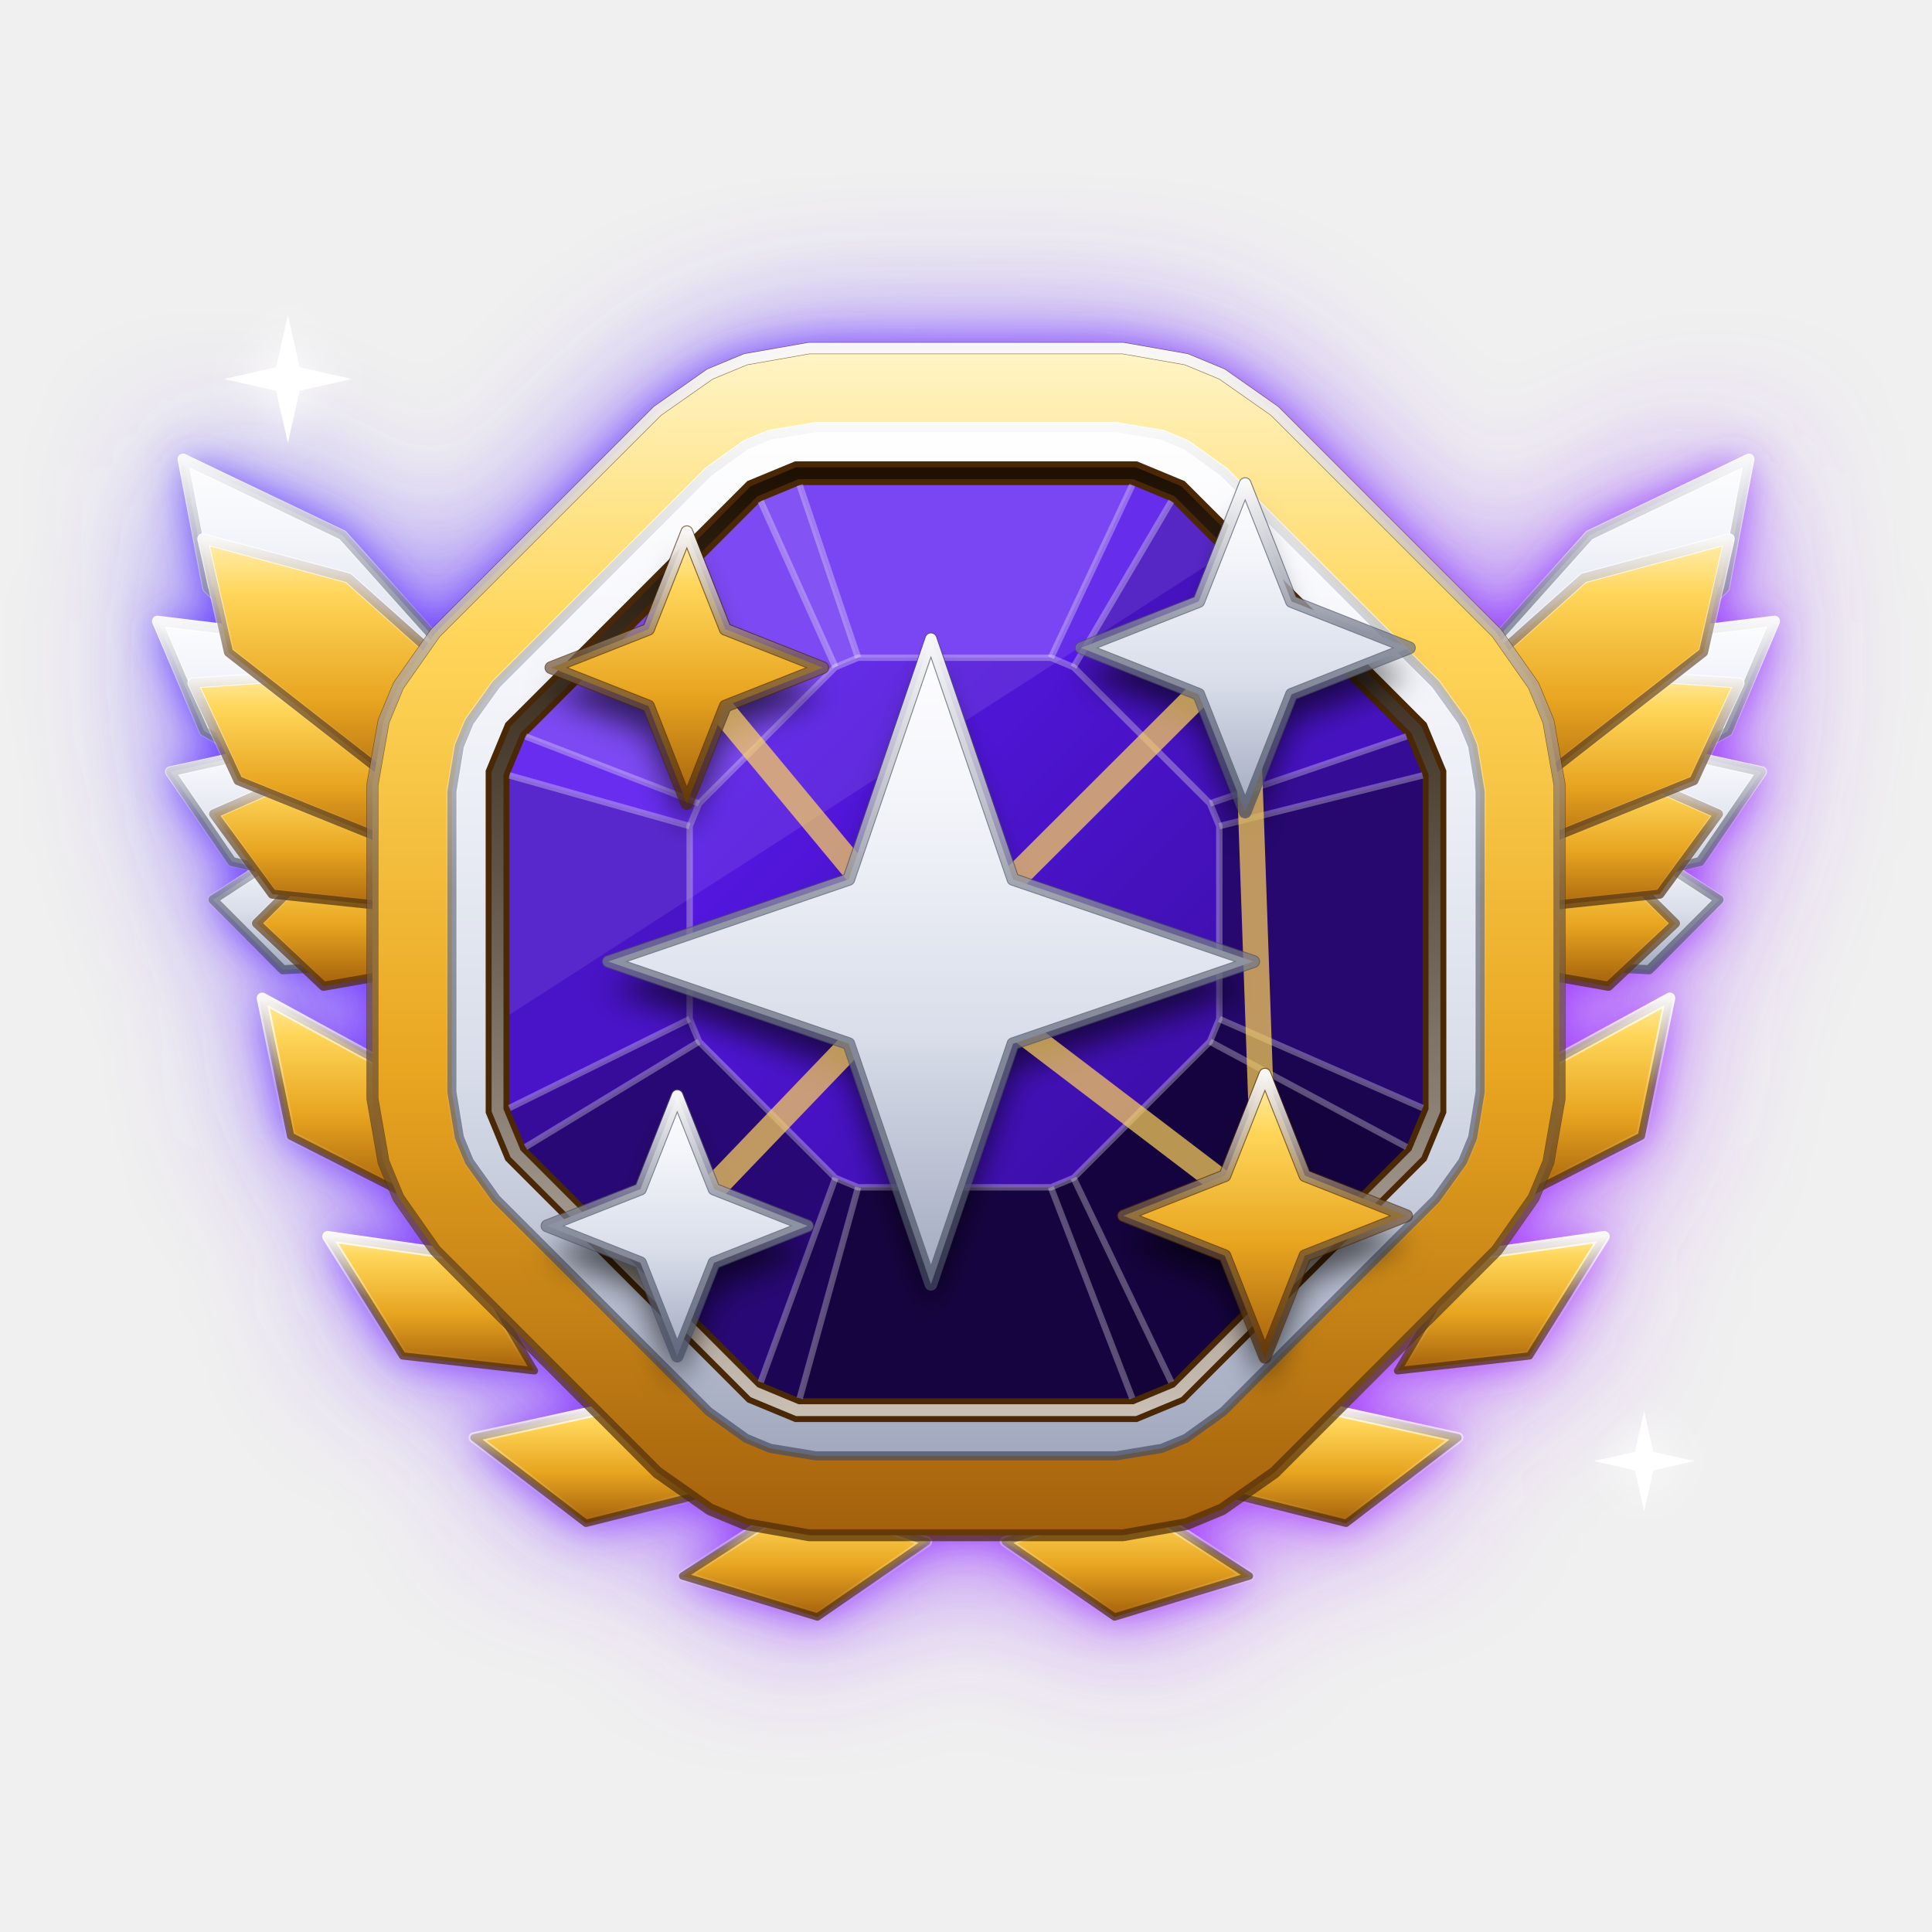
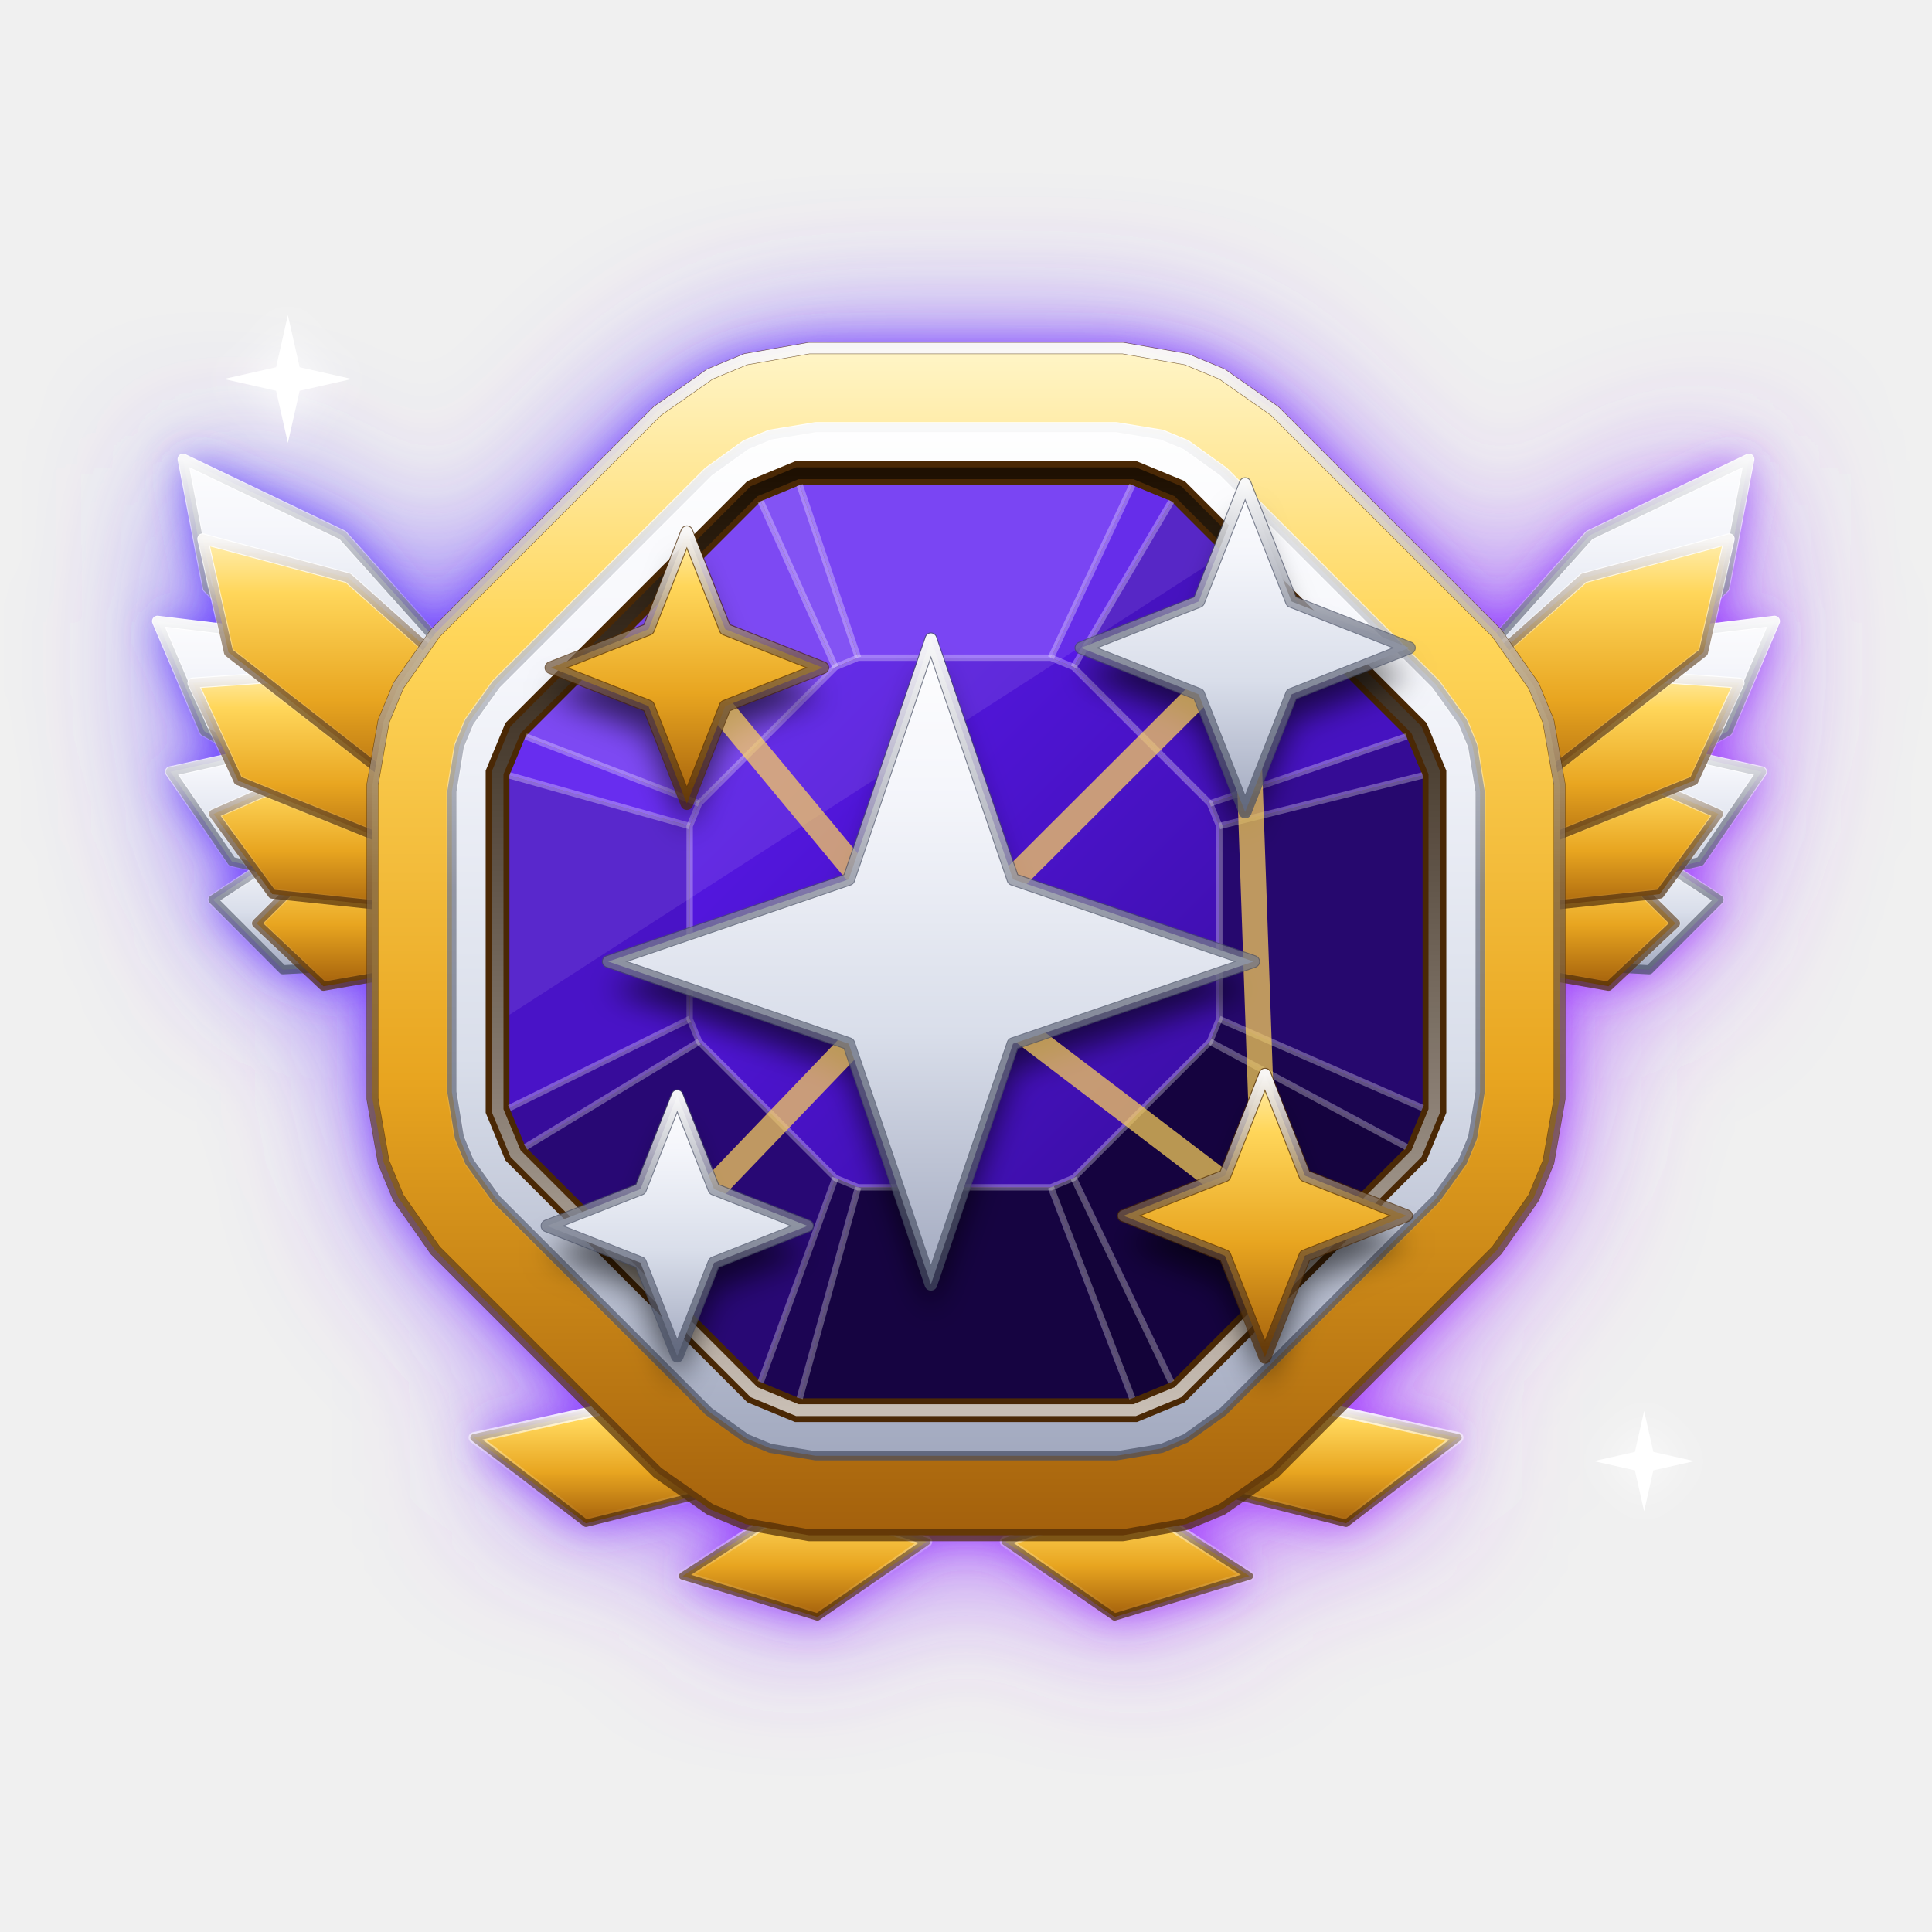
<svg xmlns="http://www.w3.org/2000/svg" viewBox="0 0 256 256" width="256" height="256">
  <defs>
    <linearGradient id="supernova-rim" x1="0" y1="0" x2="0" y2="1">
      <stop offset="0" stop-color="#fff" stop-opacity="0.95" />
      <stop offset="0.45" stop-color="#fff" stop-opacity="0.2" />
      <stop offset="1" stop-color="#fff" stop-opacity="0" />
    </linearGradient>
    <linearGradient id="supernova-lip" x1="0" y1="0" x2="0" y2="1">
      <stop offset="0" stop-color="#000" stop-opacity="0.6" />
      <stop offset="1" stop-color="#fff" stop-opacity="0.7" />
    </linearGradient>
    <filter id="supernova-sh" x="-30%" y="-30%" width="160%" height="160%">
      <feGaussianBlur stdDeviation="1.6" />
    </filter>
    <mask id="supernova-notch" maskUnits="userSpaceOnUse" x="-200" y="-200" width="656" height="656">
      <rect x="-200" y="-200" width="656" height="656" fill="#fff" />
    </mask>
    <linearGradient id="supernova-g0" gradientUnits="userSpaceOnUse" x1="0" y1="114.38" x2="0" y2="131.07">
      <stop offset="0" stop-color="#ffffff" />
      <stop offset="0.25" stop-color="#f5f6fb" />
      <stop offset="0.62" stop-color="#d9deea" />
      <stop offset="1" stop-color="#a2a9bf" />
    </linearGradient>
    <linearGradient id="supernova-g1" gradientUnits="userSpaceOnUse" x1="0" y1="104.15" x2="0" y2="124.83">
      <stop offset="0" stop-color="#ffffff" />
      <stop offset="0.25" stop-color="#f5f6fb" />
      <stop offset="0.62" stop-color="#d9deea" />
      <stop offset="1" stop-color="#a2a9bf" />
    </linearGradient>
    <linearGradient id="supernova-g2" gradientUnits="userSpaceOnUse" x1="0" y1="90.9" x2="0" y2="119.19">
      <stop offset="0" stop-color="#ffffff" />
      <stop offset="0.25" stop-color="#f5f6fb" />
      <stop offset="0.62" stop-color="#d9deea" />
      <stop offset="1" stop-color="#a2a9bf" />
    </linearGradient>
    <linearGradient id="supernova-g3" gradientUnits="userSpaceOnUse" x1="0" y1="73.15" x2="0" y2="113.1">
      <stop offset="0" stop-color="#ffffff" />
      <stop offset="0.25" stop-color="#f5f6fb" />
      <stop offset="0.62" stop-color="#d9deea" />
      <stop offset="1" stop-color="#a2a9bf" />
    </linearGradient>
    <linearGradient id="supernova-g4" gradientUnits="userSpaceOnUse" x1="0" y1="115.1" x2="0" y2="132.88">
      <stop offset="0" stop-color="#fff7cf" />
      <stop offset="0.25" stop-color="#ffd65a" />
      <stop offset="0.62" stop-color="#e8a520" />
      <stop offset="1" stop-color="#a3600c" />
    </linearGradient>
    <linearGradient id="supernova-g5" gradientUnits="userSpaceOnUse" x1="0" y1="106.78" x2="0" y2="124.96">
      <stop offset="0" stop-color="#fff7cf" />
      <stop offset="0.25" stop-color="#ffd65a" />
      <stop offset="0.62" stop-color="#e8a520" />
      <stop offset="1" stop-color="#a3600c" />
    </linearGradient>
    <linearGradient id="supernova-g6" gradientUnits="userSpaceOnUse" x1="0" y1="96.65" x2="0" y2="119.53">
      <stop offset="0" stop-color="#fff7cf" />
      <stop offset="0.25" stop-color="#ffd65a" />
      <stop offset="0.62" stop-color="#e8a520" />
      <stop offset="1" stop-color="#a3600c" />
    </linearGradient>
    <linearGradient id="supernova-g7" gradientUnits="userSpaceOnUse" x1="0" y1="81.88" x2="0" y2="113.62">
      <stop offset="0" stop-color="#fff7cf" />
      <stop offset="0.25" stop-color="#ffd65a" />
      <stop offset="0.62" stop-color="#e8a520" />
      <stop offset="1" stop-color="#a3600c" />
    </linearGradient>
    <linearGradient id="supernova-g8" gradientUnits="userSpaceOnUse" x1="0" y1="187.08" x2="0" y2="201.95">
      <stop offset="0" stop-color="#fff7cf" />
      <stop offset="0.25" stop-color="#ffd65a" />
      <stop offset="0.62" stop-color="#e8a520" />
      <stop offset="1" stop-color="#a3600c" />
    </linearGradient>
    <linearGradient id="supernova-g9" gradientUnits="userSpaceOnUse" x1="0" y1="177" x2="0" y2="191.69">
      <stop offset="0" stop-color="#fff7cf" />
      <stop offset="0.25" stop-color="#ffd65a" />
      <stop offset="0.62" stop-color="#e8a520" />
      <stop offset="1" stop-color="#a3600c" />
    </linearGradient>
-     <linearGradient id="supernova-g10" gradientUnits="userSpaceOnUse" x1="0" y1="158.28" x2="0" y2="174.99">
-       <stop offset="0" stop-color="#fff7cf" />
-       <stop offset="0.25" stop-color="#ffd65a" />
-       <stop offset="0.62" stop-color="#e8a520" />
-       <stop offset="1" stop-color="#a3600c" />
-     </linearGradient>
-     <linearGradient id="supernova-g11" gradientUnits="userSpaceOnUse" x1="0" y1="132.17" x2="0" y2="155.87">
-       <stop offset="0" stop-color="#fff7cf" />
-       <stop offset="0.25" stop-color="#ffd65a" />
-       <stop offset="0.62" stop-color="#e8a520" />
-       <stop offset="1" stop-color="#a3600c" />
-     </linearGradient>
    <linearGradient id="supernova-pl" gradientUnits="userSpaceOnUse" x1="97.74" y1="96.9" x2="155.74" y2="154.9">
      <stop offset="0" stop-color="#5a19f0" />
      <stop offset="1" stop-color="#390da0" />
    </linearGradient>
    <clipPath id="supernova-gl">
      <path d="M146.21 78L150.48 79.77L176.23 105.52L178 109.79L178 146.21L176.23 150.48L150.48 176.23L146.21 178L109.79 178L105.52 176.23L79.77 150.48L78 146.21L78 109.79L79.77 105.52L105.52 79.77L109.79 78Z" />
    </clipPath>
-     <linearGradient id="supernova-g12" gradientUnits="userSpaceOnUse" x1="0" y1="92.83" x2="0" y2="165.51">
-       <stop offset="0" stop-color="#ffffff" />
-       <stop offset="0.25" stop-color="#f5f6fb" />
-       <stop offset="0.62" stop-color="#d9deea" />
-       <stop offset="1" stop-color="#a2a9bf" />
-     </linearGradient>
-     <linearGradient id="supernova-g13" gradientUnits="userSpaceOnUse" x1="0" y1="81.11" x2="0" y2="112.87">
-       <stop offset="0" stop-color="#fff7cf" />
-       <stop offset="0.25" stop-color="#ffd65a" />
-       <stop offset="0.62" stop-color="#e8a520" />
-       <stop offset="1" stop-color="#a3600c" />
-     </linearGradient>
-     <linearGradient id="supernova-g14" gradientUnits="userSpaceOnUse" x1="0" y1="75.84" x2="0" y2="113.8">
-       <stop offset="0" stop-color="#ffffff" />
-       <stop offset="0.25" stop-color="#f5f6fb" />
-       <stop offset="0.62" stop-color="#d9deea" />
-       <stop offset="1" stop-color="#a2a9bf" />
-     </linearGradient>
-     <linearGradient id="supernova-g15" gradientUnits="userSpaceOnUse" x1="0" y1="140.51" x2="0" y2="173.51">
-       <stop offset="0" stop-color="#fff7cf" />
-       <stop offset="0.25" stop-color="#ffd65a" />
-       <stop offset="0.62" stop-color="#e8a520" />
-       <stop offset="1" stop-color="#a3600c" />
-     </linearGradient>
-     <linearGradient id="supernova-g16" gradientUnits="userSpaceOnUse" x1="0" y1="142.86" x2="0" y2="173.38">
+     <linearGradient id="supernova-g10" gradientUnits="userSpaceOnUse" x1="0" y1="92.83" x2="0" y2="165.51">
+       <stop offset="0" stop-color="#ffffff" />
+       <stop offset="0.25" stop-color="#f5f6fb" />
+       <stop offset="0.62" stop-color="#d9deea" />
+       <stop offset="1" stop-color="#a2a9bf" />
+     </linearGradient>
+     <linearGradient id="supernova-g11" gradientUnits="userSpaceOnUse" x1="0" y1="81.11" x2="0" y2="112.87">
+       <stop offset="0" stop-color="#fff7cf" />
+       <stop offset="0.25" stop-color="#ffd65a" />
+       <stop offset="0.62" stop-color="#e8a520" />
+       <stop offset="1" stop-color="#a3600c" />
+     </linearGradient>
+     <linearGradient id="supernova-g12" gradientUnits="userSpaceOnUse" x1="0" y1="75.84" x2="0" y2="113.8">
+       <stop offset="0" stop-color="#ffffff" />
+       <stop offset="0.25" stop-color="#f5f6fb" />
+       <stop offset="0.62" stop-color="#d9deea" />
+       <stop offset="1" stop-color="#a2a9bf" />
+     </linearGradient>
+     <linearGradient id="supernova-g13" gradientUnits="userSpaceOnUse" x1="0" y1="140.51" x2="0" y2="173.51">
+       <stop offset="0" stop-color="#fff7cf" />
+       <stop offset="0.25" stop-color="#ffd65a" />
+       <stop offset="0.62" stop-color="#e8a520" />
+       <stop offset="1" stop-color="#a3600c" />
+     </linearGradient>
+     <linearGradient id="supernova-g14" gradientUnits="userSpaceOnUse" x1="0" y1="142.86" x2="0" y2="173.38">
      <stop offset="0" stop-color="#ffffff" />
      <stop offset="0.25" stop-color="#f5f6fb" />
      <stop offset="0.62" stop-color="#d9deea" />
      <stop offset="1" stop-color="#a2a9bf" />
    </linearGradient>
    <filter id="supernova-spk" x="-100%" y="-100%" width="300%" height="300%">
      <feGaussianBlur stdDeviation="2.2" />
    </filter>
    <linearGradient id="supernova-aura" gradientUnits="userSpaceOnUse" x1="23" y1="33" x2="233" y2="223">
      <stop offset="0" stop-color="#4a3dff" />
      <stop offset="1" stop-color="#c53dff" />
    </linearGradient>
    <filter id="supernova-aw" x="-60%" y="-60%" width="220%" height="220%">
      <feGaussianBlur stdDeviation="8" />
    </filter>
    <filter id="supernova-at" x="-60%" y="-60%" width="220%" height="220%">
      <feGaussianBlur stdDeviation="2.4" />
    </filter>
-     <linearGradient id="supernova-g17" gradientUnits="userSpaceOnUse" x1="0" y1="69.7" x2="0" y2="184.3">
-       <stop offset="0" stop-color="#ffffff" />
-       <stop offset="0.25" stop-color="#f5f6fb" />
-       <stop offset="0.62" stop-color="#d9deea" />
-       <stop offset="1" stop-color="#a2a9bf" />
-     </linearGradient>
-     <linearGradient id="supernova-g18" gradientUnits="userSpaceOnUse" x1="0" y1="61" x2="0" y2="193">
+     <linearGradient id="supernova-g15" gradientUnits="userSpaceOnUse" x1="0" y1="69.7" x2="0" y2="184.3">
+       <stop offset="0" stop-color="#ffffff" />
+       <stop offset="0.25" stop-color="#f5f6fb" />
+       <stop offset="0.62" stop-color="#d9deea" />
+       <stop offset="1" stop-color="#a2a9bf" />
+     </linearGradient>
+     <linearGradient id="supernova-g16" gradientUnits="userSpaceOnUse" x1="0" y1="61" x2="0" y2="193">
      <stop offset="0" stop-color="#fff7cf" />
      <stop offset="0.25" stop-color="#ffd65a" />
      <stop offset="0.62" stop-color="#e8a520" />
      <stop offset="1" stop-color="#a3600c" />
    </linearGradient>
    <clipPath id="supernova-clip">
      <path d="M146.21 78L150.48 79.77L176.23 105.52L178 109.79L178 146.21L176.23 150.48L150.48 176.23L146.21 178L109.79 178L105.52 176.23L79.77 150.48L78 146.21L78 109.79L79.77 105.52L105.52 79.77L109.79 78Z" />
    </clipPath>
  </defs>
  <g transform="translate(128 128) scale(1.21) translate(-128 -130.66)">
    <g data-camada="aura" fill="url(#supernova-aura)">
-       <path d="M145.19 63L152.13 64.22L156.04 65.84L161.8 69.88L186.12 94.2L190.16 99.96L191.78 103.87L193 110.81L193 145.19L191.78 152.13L190.16 156.04L186.12 161.8L161.8 186.12L156.04 190.16L152.13 191.78L145.19 193L110.81 193L103.87 191.78L99.96 190.16L94.2 186.12L69.88 161.8L65.84 156.04L64.22 152.13L63 145.19L63 110.81L64.22 103.87L65.84 99.96L69.88 94.2L94.2 69.88L99.96 65.84L103.87 64.22L110.81 63ZM182.94 117.01L199.68 116.38L210.46 123.4L202.81 131.07L182.26 129.99ZM73.74 129.99L53.19 131.07L45.54 123.4L56.32 116.38L73.06 117.01ZM181.13 112.17L200.52 106.15L215.12 109.39L208.39 119.22L184.06 124.83ZM71.94 124.83L47.61 119.22L40.88 109.39L55.48 106.15L74.87 112.17ZM179.44 107.81L199.54 94.96L216.54 92.9L211.42 104.95L185.75 119.19ZM70.25 119.19L44.58 104.95L39.46 92.9L56.46 94.96L76.56 107.81ZM178 103.9L196.29 83.5L213.74 75.15L211.05 89.24L187.19 113.1ZM68.81 113.1L44.95 89.24L42.26 75.15L59.71 83.5L78 103.9ZM183.72 117.1L197.68 118.04L205.69 125.99L198.36 132.88L181.47 129.9ZM74.53 129.9L57.64 132.88L50.31 125.99L58.32 118.04L72.28 117.1ZM181.92 112.04L198.54 108.78L210.4 114.01L203.97 122.79L183.28 124.96ZM72.72 124.96L52.03 122.79L45.6 114.01L57.46 108.78L74.08 112.04ZM180.16 107.47L197.99 98.65L212.66 99.67L207.71 110.36L185.03 119.53ZM70.97 119.53L48.29 110.36L43.34 99.67L58.01 98.65L75.84 107.47ZM178.59 103.38L195.64 88.16L211.58 83.88L208.76 96.31L186.6 113.62ZM69.4 113.62L47.24 96.31L44.42 83.88L60.36 88.16L77.41 103.38ZM132.3 193.7L146.08 189.08L159.04 197.46L144.27 201.95ZM111.73 201.95L96.96 197.46L109.92 189.08L123.7 193.7ZM155.52 188.16L166.81 179L181.88 182.31L169.62 191.69ZM86.38 191.69L74.12 182.31L89.19 179L100.48 188.16ZM175.26 174.99L182.62 162.46L197.9 160.28L189.7 173.36ZM66.3 173.36L58.1 160.28L73.38 162.46L80.74 174.99ZM189.01 155.87L191.51 141.56L205.07 134.17L201.96 149.29ZM54.04 149.29L50.93 134.17L64.49 141.56L66.99 155.87Z" filter="url(#supernova-aw)" opacity="0.85" />
-       <path d="M145.19 63L152.13 64.22L156.04 65.84L161.8 69.88L186.12 94.2L190.16 99.96L191.78 103.87L193 110.81L193 145.19L191.78 152.13L190.16 156.04L186.12 161.8L161.8 186.12L156.04 190.16L152.13 191.78L145.19 193L110.81 193L103.87 191.78L99.96 190.16L94.2 186.12L69.88 161.8L65.84 156.04L64.22 152.13L63 145.19L63 110.81L64.22 103.87L65.84 99.96L69.88 94.2L94.2 69.88L99.96 65.84L103.87 64.22L110.81 63ZM182.94 117.01L199.68 116.38L210.46 123.4L202.81 131.07L182.26 129.99ZM73.74 129.99L53.19 131.07L45.54 123.4L56.32 116.38L73.06 117.01ZM181.13 112.17L200.52 106.15L215.12 109.39L208.39 119.22L184.06 124.83ZM71.94 124.83L47.61 119.22L40.88 109.39L55.48 106.15L74.87 112.17ZM179.44 107.81L199.54 94.96L216.54 92.9L211.42 104.95L185.75 119.19ZM70.25 119.19L44.58 104.95L39.46 92.9L56.46 94.96L76.56 107.81ZM178 103.9L196.29 83.5L213.74 75.15L211.05 89.24L187.19 113.1ZM68.81 113.1L44.95 89.24L42.26 75.15L59.71 83.5L78 103.9ZM183.72 117.1L197.68 118.04L205.69 125.99L198.36 132.88L181.47 129.9ZM74.53 129.9L57.64 132.88L50.31 125.99L58.32 118.04L72.28 117.1ZM181.92 112.04L198.54 108.78L210.4 114.01L203.97 122.79L183.28 124.96ZM72.72 124.96L52.03 122.79L45.6 114.01L57.46 108.78L74.08 112.04ZM180.16 107.47L197.99 98.65L212.66 99.67L207.71 110.36L185.03 119.53ZM70.97 119.53L48.29 110.36L43.34 99.67L58.01 98.65L75.84 107.47ZM178.59 103.38L195.64 88.16L211.58 83.88L208.76 96.31L186.6 113.62ZM69.4 113.62L47.24 96.31L44.42 83.88L60.36 88.16L77.41 103.38ZM132.3 193.7L146.08 189.08L159.04 197.46L144.27 201.95ZM111.73 201.95L96.96 197.46L109.92 189.08L123.7 193.7ZM155.52 188.16L166.81 179L181.88 182.31L169.62 191.69ZM86.38 191.69L74.12 182.31L89.19 179L100.48 188.16ZM175.26 174.99L182.62 162.46L197.9 160.28L189.7 173.36ZM66.3 173.36L58.1 160.28L73.38 162.46L80.74 174.99ZM189.01 155.87L191.51 141.56L205.07 134.17L201.96 149.29ZM54.04 149.29L50.93 134.17L64.49 141.56L66.99 155.87Z" filter="url(#supernova-at)" opacity="1" />
+       <path d="M145.19 63L152.13 64.22L156.04 65.84L161.8 69.88L186.12 94.2L190.16 99.96L191.78 103.87L193 110.81L193 145.19L191.78 152.13L190.16 156.04L186.12 161.8L161.8 186.12L156.04 190.16L152.13 191.78L145.19 193L110.81 193L103.87 191.78L99.96 190.16L94.2 186.12L69.88 161.8L65.84 156.04L64.22 152.13L63 145.19L63 110.81L64.22 103.87L65.84 99.96L69.88 94.2L94.2 69.88L99.96 65.84L103.87 64.22L110.81 63ZM182.94 117.01L199.68 116.38L210.46 123.4L202.81 131.07L182.26 129.99ZM73.74 129.99L53.19 131.07L45.54 123.4L56.32 116.38L73.06 117.01ZM181.13 112.17L200.52 106.15L215.12 109.39L208.39 119.22L184.06 124.83ZM71.94 124.83L47.61 119.22L40.88 109.39L55.48 106.15L74.87 112.17ZM179.44 107.81L199.54 94.96L216.54 92.9L211.42 104.95L185.75 119.19ZM70.25 119.19L44.58 104.95L39.46 92.9L56.46 94.96L76.56 107.81ZM178 103.9L196.29 83.5L213.74 75.15L211.05 89.24L187.19 113.1ZM68.81 113.1L44.95 89.24L42.26 75.15L59.71 83.5L78 103.9ZM183.72 117.1L197.68 118.04L205.69 125.99L198.36 132.88L181.47 129.9ZM74.53 129.9L57.64 132.88L50.31 125.99L58.32 118.04L72.28 117.1ZM181.92 112.04L198.54 108.78L210.4 114.01L203.97 122.79L183.28 124.96ZM72.72 124.96L52.03 122.79L45.6 114.01L57.46 108.78L74.08 112.04ZM180.16 107.47L197.99 98.65L212.66 99.67L207.71 110.36L185.03 119.53ZM70.97 119.53L48.29 110.36L43.34 99.67L58.01 98.65L75.84 107.47ZM178.59 103.38L195.64 88.16L211.58 83.88L208.76 96.31L186.6 113.62ZM69.4 113.62L47.24 96.31L44.42 83.88L60.36 88.16L77.41 103.38ZM132.3 193.7L146.08 189.08L159.04 197.46L144.27 201.95ZM111.73 201.95L96.96 197.46L109.92 189.08L123.7 193.7ZM155.52 188.16L166.81 179L181.88 182.31L169.62 191.69ZM86.38 191.69L74.12 182.31L89.19 179L100.48 188.16Z" filter="url(#supernova-aw)" opacity="0.85" />
+       <path d="M145.19 63L152.13 64.22L156.04 65.84L161.8 69.88L186.12 94.2L190.16 99.96L191.78 103.87L193 110.81L193 145.19L191.78 152.13L190.16 156.04L186.12 161.8L161.8 186.12L156.04 190.16L152.13 191.78L145.19 193L110.81 193L103.87 191.78L99.96 190.16L94.2 186.12L69.88 161.8L65.84 156.04L64.22 152.13L63 145.19L63 110.81L64.22 103.87L65.84 99.96L69.88 94.2L94.2 69.88L99.96 65.84L103.87 64.22L110.81 63ZM182.94 117.01L199.68 116.38L210.46 123.4L202.81 131.07L182.26 129.99ZM73.74 129.99L53.19 131.07L45.54 123.4L56.32 116.38L73.06 117.01ZM181.13 112.17L200.52 106.15L215.12 109.39L208.39 119.22L184.06 124.83ZM71.94 124.83L47.61 119.22L40.88 109.39L55.48 106.15L74.87 112.17ZM179.44 107.81L199.54 94.96L216.54 92.9L211.42 104.95L185.75 119.19ZM70.25 119.19L44.58 104.95L39.46 92.9L56.46 94.96L76.56 107.81ZM178 103.9L196.29 83.5L213.74 75.15L211.05 89.24L187.19 113.1ZM68.81 113.1L44.95 89.24L42.26 75.15L59.71 83.5L78 103.9ZM183.72 117.1L197.68 118.04L205.69 125.99L198.36 132.88L181.47 129.9ZM74.53 129.9L57.64 132.88L50.31 125.99L58.32 118.04L72.28 117.1ZM181.92 112.04L198.54 108.78L210.4 114.01L203.97 122.79L183.28 124.96ZM72.72 124.96L52.03 122.79L45.6 114.01L57.46 108.78L74.08 112.04ZM180.16 107.47L197.99 98.65L212.66 99.67L207.71 110.36L185.03 119.53ZM70.97 119.53L48.29 110.36L43.34 99.67L58.01 98.65L75.84 107.47ZM178.59 103.38L195.64 88.16L211.58 83.88L208.76 96.31L186.6 113.62ZM69.4 113.62L47.24 96.31L44.42 83.88L60.36 88.16L77.41 103.38ZM132.3 193.7L146.08 189.08L159.04 197.46L144.27 201.95ZM111.73 201.95L96.96 197.46L109.92 189.08L123.7 193.7ZM155.52 188.16L166.81 179L181.88 182.31L169.62 191.69ZM86.38 191.69L74.12 182.31L89.19 179L100.48 188.16Z" filter="url(#supernova-at)" opacity="1" />
    </g>
    <g data-camada="raios" />
    <g data-camada="ornamentos">
      <path d="M182.94 117.01L199.68 116.38L210.46 123.4L202.81 131.07L182.26 129.99Z" fill="url(#supernova-g0)" stroke="#474d63" stroke-opacity="0.7" stroke-width="1" stroke-linejoin="round" />
      <path d="M182.94 117.01L199.68 116.38L210.46 123.4L202.81 131.07L182.26 129.99Z" fill="none" stroke="url(#supernova-rim)" stroke-width="1.2" stroke-linejoin="round" />
      <path d="M73.74 129.99L53.19 131.07L45.54 123.4L56.32 116.38L73.06 117.01Z" fill="url(#supernova-g0)" stroke="#474d63" stroke-opacity="0.7" stroke-width="1" stroke-linejoin="round" />
      <path d="M73.74 129.99L53.19 131.07L45.54 123.4L56.32 116.38L73.06 117.01Z" fill="none" stroke="url(#supernova-rim)" stroke-width="1.2" stroke-linejoin="round" />
      <path d="M181.13 112.17L200.52 106.15L215.12 109.39L208.39 119.22L184.06 124.83Z" fill="url(#supernova-g1)" stroke="#474d63" stroke-opacity="0.7" stroke-width="1" stroke-linejoin="round" />
      <path d="M181.13 112.17L200.52 106.15L215.12 109.39L208.39 119.22L184.06 124.83Z" fill="none" stroke="url(#supernova-rim)" stroke-width="1.2" stroke-linejoin="round" />
      <path d="M71.94 124.83L47.61 119.22L40.88 109.39L55.48 106.15L74.87 112.17Z" fill="url(#supernova-g1)" stroke="#474d63" stroke-opacity="0.7" stroke-width="1" stroke-linejoin="round" />
      <path d="M71.94 124.83L47.61 119.22L40.88 109.39L55.48 106.15L74.87 112.17Z" fill="none" stroke="url(#supernova-rim)" stroke-width="1.2" stroke-linejoin="round" />
      <path d="M179.44 107.81L199.54 94.96L216.54 92.9L211.42 104.95L185.75 119.19Z" fill="url(#supernova-g2)" stroke="#474d63" stroke-opacity="0.7" stroke-width="1" stroke-linejoin="round" />
      <path d="M179.44 107.81L199.54 94.96L216.54 92.9L211.42 104.95L185.75 119.19Z" fill="none" stroke="url(#supernova-rim)" stroke-width="1.2" stroke-linejoin="round" />
      <path d="M70.25 119.19L44.58 104.95L39.46 92.9L56.46 94.96L76.56 107.81Z" fill="url(#supernova-g2)" stroke="#474d63" stroke-opacity="0.7" stroke-width="1" stroke-linejoin="round" />
      <path d="M70.25 119.19L44.58 104.95L39.46 92.9L56.46 94.96L76.56 107.81Z" fill="none" stroke="url(#supernova-rim)" stroke-width="1.2" stroke-linejoin="round" />
      <path d="M178 103.9L196.29 83.5L213.74 75.15L211.05 89.24L187.19 113.1Z" fill="url(#supernova-g3)" stroke="#474d63" stroke-opacity="0.7" stroke-width="1" stroke-linejoin="round" />
      <path d="M178 103.9L196.29 83.5L213.74 75.15L211.05 89.24L187.19 113.1Z" fill="none" stroke="url(#supernova-rim)" stroke-width="1.2" stroke-linejoin="round" />
      <path d="M68.81 113.1L44.95 89.24L42.26 75.15L59.71 83.5L78 103.9Z" fill="url(#supernova-g3)" stroke="#474d63" stroke-opacity="0.7" stroke-width="1" stroke-linejoin="round" />
      <path d="M68.81 113.1L44.95 89.24L42.26 75.15L59.71 83.5L78 103.9Z" fill="none" stroke="url(#supernova-rim)" stroke-width="1.2" stroke-linejoin="round" />
      <path d="M183.72 117.1L197.68 118.04L205.69 125.99L198.36 132.88L181.47 129.9Z" fill="url(#supernova-g4)" stroke="#4a2805" stroke-opacity="0.7" stroke-width="1" stroke-linejoin="round" />
      <path d="M183.72 117.1L197.68 118.04L205.69 125.99L198.36 132.88L181.47 129.9Z" fill="none" stroke="url(#supernova-rim)" stroke-width="1.2" stroke-linejoin="round" />
      <path d="M74.53 129.9L57.64 132.88L50.31 125.99L58.32 118.04L72.28 117.1Z" fill="url(#supernova-g4)" stroke="#4a2805" stroke-opacity="0.7" stroke-width="1" stroke-linejoin="round" />
      <path d="M74.53 129.9L57.64 132.88L50.31 125.99L58.32 118.04L72.28 117.1Z" fill="none" stroke="url(#supernova-rim)" stroke-width="1.2" stroke-linejoin="round" />
      <path d="M181.92 112.04L198.54 108.78L210.4 114.01L203.97 122.79L183.28 124.96Z" fill="url(#supernova-g5)" stroke="#4a2805" stroke-opacity="0.7" stroke-width="1" stroke-linejoin="round" />
      <path d="M181.92 112.04L198.54 108.78L210.4 114.01L203.97 122.79L183.28 124.96Z" fill="none" stroke="url(#supernova-rim)" stroke-width="1.2" stroke-linejoin="round" />
      <path d="M72.72 124.96L52.03 122.79L45.6 114.01L57.46 108.78L74.08 112.04Z" fill="url(#supernova-g5)" stroke="#4a2805" stroke-opacity="0.7" stroke-width="1" stroke-linejoin="round" />
      <path d="M72.72 124.96L52.03 122.79L45.6 114.01L57.46 108.78L74.08 112.04Z" fill="none" stroke="url(#supernova-rim)" stroke-width="1.2" stroke-linejoin="round" />
      <path d="M180.16 107.47L197.99 98.65L212.66 99.67L207.71 110.36L185.03 119.53Z" fill="url(#supernova-g6)" stroke="#4a2805" stroke-opacity="0.7" stroke-width="1" stroke-linejoin="round" />
      <path d="M180.16 107.47L197.99 98.65L212.66 99.67L207.71 110.36L185.03 119.53Z" fill="none" stroke="url(#supernova-rim)" stroke-width="1.2" stroke-linejoin="round" />
      <path d="M70.97 119.53L48.29 110.36L43.34 99.67L58.01 98.65L75.84 107.47Z" fill="url(#supernova-g6)" stroke="#4a2805" stroke-opacity="0.7" stroke-width="1" stroke-linejoin="round" />
      <path d="M70.97 119.53L48.29 110.36L43.34 99.67L58.01 98.65L75.84 107.47Z" fill="none" stroke="url(#supernova-rim)" stroke-width="1.2" stroke-linejoin="round" />
      <path d="M178.59 103.38L195.64 88.16L211.58 83.88L208.76 96.31L186.6 113.62Z" fill="url(#supernova-g7)" stroke="#4a2805" stroke-opacity="0.7" stroke-width="1" stroke-linejoin="round" />
      <path d="M178.59 103.38L195.64 88.16L211.58 83.88L208.76 96.31L186.6 113.62Z" fill="none" stroke="url(#supernova-rim)" stroke-width="1.2" stroke-linejoin="round" />
      <path d="M69.4 113.62L47.24 96.31L44.42 83.88L60.36 88.16L77.41 103.38Z" fill="url(#supernova-g7)" stroke="#4a2805" stroke-opacity="0.7" stroke-width="1" stroke-linejoin="round" />
      <path d="M69.4 113.62L47.24 96.31L44.42 83.88L60.36 88.16L77.41 103.38Z" fill="none" stroke="url(#supernova-rim)" stroke-width="1.2" stroke-linejoin="round" />
      <path d="M132.3 193.7L146.08 189.08L159.04 197.46L144.27 201.95Z" fill="url(#supernova-g8)" stroke="#4a2805" stroke-opacity="0.7" stroke-width="0.8" stroke-linejoin="round" />
      <path d="M132.3 193.7L146.08 189.08L159.04 197.46L144.27 201.95Z" fill="none" stroke="url(#supernova-rim)" stroke-width="1.2" stroke-linejoin="round" />
      <path d="M111.73 201.95L96.96 197.46L109.92 189.08L123.7 193.7Z" fill="url(#supernova-g8)" stroke="#4a2805" stroke-opacity="0.7" stroke-width="0.8" stroke-linejoin="round" />
      <path d="M111.73 201.95L96.96 197.46L109.92 189.08L123.7 193.7Z" fill="none" stroke="url(#supernova-rim)" stroke-width="1.2" stroke-linejoin="round" />
      <path d="M155.52 188.16L166.81 179L181.88 182.31L169.62 191.69Z" fill="url(#supernova-g9)" stroke="#4a2805" stroke-opacity="0.7" stroke-width="0.8" stroke-linejoin="round" />
      <path d="M155.52 188.16L166.81 179L181.88 182.31L169.62 191.69Z" fill="none" stroke="url(#supernova-rim)" stroke-width="1.2" stroke-linejoin="round" />
      <path d="M86.38 191.69L74.12 182.31L89.19 179L100.48 188.16Z" fill="url(#supernova-g9)" stroke="#4a2805" stroke-opacity="0.7" stroke-width="0.8" stroke-linejoin="round" />
      <path d="M86.38 191.69L74.12 182.31L89.19 179L100.48 188.16Z" fill="none" stroke="url(#supernova-rim)" stroke-width="1.2" stroke-linejoin="round" />
-       <path d="M175.26 174.99L182.62 162.46L197.9 160.28L189.7 173.36Z" fill="url(#supernova-g10)" stroke="#4a2805" stroke-opacity="0.7" stroke-width="0.8" stroke-linejoin="round" />
-       <path d="M175.26 174.99L182.62 162.46L197.9 160.28L189.7 173.36Z" fill="none" stroke="url(#supernova-rim)" stroke-width="1.2" stroke-linejoin="round" />
-       <path d="M66.3 173.36L58.1 160.28L73.38 162.46L80.74 174.99Z" fill="url(#supernova-g10)" stroke="#4a2805" stroke-opacity="0.7" stroke-width="0.8" stroke-linejoin="round" />
-       <path d="M66.3 173.36L58.1 160.28L73.38 162.46L80.74 174.99Z" fill="none" stroke="url(#supernova-rim)" stroke-width="1.2" stroke-linejoin="round" />
-       <path d="M189.01 155.87L191.51 141.56L205.07 134.17L201.96 149.29Z" fill="url(#supernova-g11)" stroke="#4a2805" stroke-opacity="0.7" stroke-width="0.8" stroke-linejoin="round" />
-       <path d="M189.01 155.87L191.51 141.56L205.07 134.17L201.96 149.29Z" fill="none" stroke="url(#supernova-rim)" stroke-width="1.2" stroke-linejoin="round" />
-       <path d="M54.04 149.29L50.93 134.17L64.49 141.56L66.99 155.87Z" fill="url(#supernova-g11)" stroke="#4a2805" stroke-opacity="0.7" stroke-width="0.8" stroke-linejoin="round" />
-       <path d="M54.04 149.29L50.93 134.17L64.49 141.56L66.99 155.87Z" fill="none" stroke="url(#supernova-rim)" stroke-width="1.2" stroke-linejoin="round" />
    </g>
    <g data-camada="moldura" mask="url(#supernova-notch)">
-       <path d="M145.19 63L152.13 64.22L156.04 65.84L161.8 69.88L186.12 94.2L190.16 99.96L191.78 103.87L193 110.81L193 145.19L191.78 152.13L190.16 156.04L186.12 161.8L161.8 186.12L156.04 190.16L152.13 191.78L145.19 193L110.81 193L103.87 191.78L99.96 190.16L94.2 186.12L69.88 161.8L65.84 156.04L64.22 152.13L63 145.19L63 110.81L64.22 103.87L65.84 99.96L69.88 94.2L94.2 69.88L99.96 65.84L103.87 64.22L110.81 63Z" fill="url(#supernova-g18)" stroke="#4a2805" stroke-opacity="0.7" stroke-width="1.3" stroke-linejoin="round" />
+       <path d="M145.19 63L152.13 64.22L156.04 65.84L161.8 69.88L186.12 94.2L190.16 99.96L191.78 103.87L193 110.81L193 145.19L191.78 152.13L190.16 156.04L186.12 161.8L161.8 186.12L156.04 190.16L152.13 191.78L145.19 193L110.81 193L103.87 191.78L99.96 190.16L94.2 186.12L69.88 161.8L65.84 156.04L64.22 152.13L63 145.19L63 110.81L64.22 103.87L65.84 99.96L69.88 94.2L94.2 69.88L99.96 65.84L103.87 64.22L110.81 63Z" fill="url(#supernova-g16)" stroke="#4a2805" stroke-opacity="0.7" stroke-width="1.3" stroke-linejoin="round" />
      <path d="M145.19 63L152.13 64.22L156.04 65.84L161.8 69.88L186.12 94.2L190.16 99.96L191.78 103.87L193 110.81L193 145.19L191.78 152.13L190.16 156.04L186.12 161.8L161.8 186.12L156.04 190.16L152.13 191.78L145.19 193L110.81 193L103.87 191.78L99.96 190.16L94.2 186.12L69.88 161.8L65.84 156.04L64.22 152.13L63 145.19L63 110.81L64.22 103.87L65.84 99.96L69.88 94.2L94.2 69.88L99.96 65.84L103.87 64.22L110.81 63Z" fill="none" stroke="url(#supernova-rim)" stroke-width="1.2" stroke-linejoin="round" />
    </g>
    <g data-camada="anel">
-       <path d="M144.46 71.7L149.44 72.52L152.07 73.61L156.17 76.55L179.45 99.83L182.39 103.93L183.48 106.56L184.3 111.54L184.3 144.46L183.48 149.44L182.39 152.07L179.45 156.17L156.17 179.45L152.07 182.39L149.44 183.48L144.46 184.3L111.54 184.3L106.56 183.48L103.93 182.39L99.83 179.45L76.55 156.17L73.61 152.07L72.52 149.44L71.7 144.46L71.7 111.54L72.52 106.56L73.61 103.93L76.55 99.83L99.83 76.55L103.93 73.61L106.56 72.52L111.54 71.7Z" fill="url(#supernova-g17)" stroke="#474d63" stroke-opacity="0.7" stroke-width="1" stroke-linejoin="round" />
+       <path d="M144.46 71.7L149.44 72.52L152.07 73.61L156.17 76.55L179.45 99.83L182.39 103.93L183.48 106.56L184.3 111.54L184.3 144.46L183.48 149.44L182.39 152.07L179.45 156.17L156.17 179.45L152.07 182.39L149.44 183.48L144.46 184.3L111.54 184.3L106.56 183.48L103.93 182.39L99.83 179.45L76.55 156.17L73.61 152.07L72.52 149.44L71.7 144.46L71.7 111.54L72.52 106.56L73.61 103.93L76.55 99.83L99.83 76.55L103.93 73.61L106.56 72.52L111.54 71.7Z" fill="url(#supernova-g15)" stroke="#474d63" stroke-opacity="0.7" stroke-width="1" stroke-linejoin="round" />
      <path d="M144.46 71.7L149.44 72.52L152.07 73.61L156.17 76.55L179.45 99.83L182.39 103.93L183.48 106.56L184.3 111.54L184.3 144.46L183.48 149.44L182.39 152.07L179.45 156.17L156.17 179.45L152.07 182.39L149.44 183.48L144.46 184.3L111.54 184.3L106.56 183.48L103.93 182.39L99.83 179.45L76.55 156.17L73.61 152.07L72.52 149.44L71.7 144.46L71.7 111.54L72.52 106.56L73.61 103.93L76.55 99.83L99.83 76.55L103.93 73.61L106.56 72.52L111.54 71.7Z" fill="none" stroke="url(#supernova-rim)" stroke-width="1.2" stroke-linejoin="round" />
    </g>
    <g data-camada="detalhes" />
    <g data-camada="sulco">
      <path d="M146.73 75.4L151.95 77.56L178.44 104.05L180.6 109.27L180.6 146.73L178.44 151.95L151.95 178.44L146.73 180.6L109.27 180.6L104.05 178.44L77.56 151.95L75.4 146.73L75.4 109.27L77.56 104.05L104.05 77.56L109.27 75.4Z" fill="#4a2805" />
      <path d="M146.47 76.7L151.21 78.67L177.33 104.79L179.3 109.53L179.3 146.47L177.33 151.21L151.21 177.33L146.47 179.3L109.53 179.3L104.79 177.33L78.67 151.21L76.7 146.47L76.7 109.53L78.67 104.79L104.79 78.67L109.53 76.7Z" fill="none" stroke="url(#supernova-lip)" stroke-width="1.3" />
    </g>
    <g data-camada="placa">
      <path d="M146.21 78L150.48 79.77L139.78 97.93L137.3 96.9Z" fill="#5718e8" />
      <path d="M150.48 79.77L176.23 105.52L154.71 112.86L139.78 97.93Z" fill="#4612c0" />
      <path d="M176.23 105.52L178 109.79L155.74 115.34L154.71 112.86Z" fill="#350c95" />
      <path d="M178 109.79L178 146.21L155.74 136.46L155.74 115.34Z" fill="#26086e" />
      <path d="M178 146.21L176.23 150.48L154.71 138.94L155.74 136.46Z" fill="#1b0550" />
      <path d="M176.23 150.48L150.48 176.23L139.78 153.87L154.71 138.94Z" fill="#15033f" />
      <path d="M150.48 176.23L146.21 178L137.3 154.9L139.78 153.87Z" fill="#130339" />
      <path d="M146.21 178L109.79 178L116.18 154.9L137.3 154.9Z" fill="#160441" />
      <path d="M109.79 178L105.52 176.23L113.7 153.87L116.18 154.9Z" fill="#1c0553" />
      <path d="M105.52 176.23L79.77 150.48L98.77 138.94L113.7 153.87Z" fill="#280874" />
      <path d="M79.77 150.48L78 146.21L97.74 136.46L98.77 138.94Z" fill="#370c9b" />
      <path d="M78 146.21L78 109.79L97.74 115.34L97.74 136.46Z" fill="#4913c7" />
      <path d="M78 109.79L79.77 105.52L98.77 112.86L97.74 115.34Z" fill="#5918ed" />
      <path d="M79.77 105.52L105.52 79.77L113.7 97.93L98.77 112.86Z" fill="#7037f2" />
      <path d="M105.52 79.77L109.79 78L116.18 96.9L113.7 97.93Z" fill="#7742f3" />
      <path d="M109.79 78L146.21 78L137.3 96.9L116.18 96.9Z" fill="#6d33f2" />
      <path d="M137.3 96.9L139.78 97.93L154.71 112.86L155.74 115.34L155.74 136.46L154.71 138.94L139.78 153.87L137.3 154.9L116.18 154.9L113.7 153.87L98.77 138.94L97.74 136.46L97.74 115.34L98.77 112.86L113.7 97.93L116.18 96.9Z" fill="url(#supernova-pl)" />
      <g stroke="#fff" stroke-opacity="0.3" stroke-width="0.7" fill="none">
        <line x1="146.21" y1="78" x2="137.3" y2="96.9" />
        <line x1="150.48" y1="79.77" x2="139.78" y2="97.93" />
        <line x1="176.23" y1="105.52" x2="154.71" y2="112.86" />
        <line x1="178" y1="109.79" x2="155.74" y2="115.34" />
        <line x1="178" y1="146.21" x2="155.74" y2="136.46" />
        <line x1="176.23" y1="150.48" x2="154.71" y2="138.94" />
        <line x1="150.48" y1="176.23" x2="139.78" y2="153.87" />
        <line x1="146.21" y1="178" x2="137.3" y2="154.9" />
        <line x1="109.79" y1="178" x2="116.18" y2="154.9" />
        <line x1="105.52" y1="176.23" x2="113.7" y2="153.87" />
        <line x1="79.77" y1="150.48" x2="98.77" y2="138.94" />
        <line x1="78" y1="146.21" x2="97.74" y2="136.46" />
        <line x1="78" y1="109.79" x2="97.74" y2="115.34" />
        <line x1="79.77" y1="105.52" x2="98.77" y2="112.86" />
        <line x1="105.52" y1="79.77" x2="113.7" y2="97.93" />
        <line x1="109.79" y1="78" x2="116.18" y2="96.9" />
        <path d="M137.3 96.9L139.78 97.93L154.71 112.86L155.74 115.34L155.74 136.46L154.71 138.94L139.78 153.87L137.3 154.9L116.18 154.9L113.7 153.87L98.77 138.94L97.74 136.46L97.74 115.34L98.77 112.86L113.7 97.93L116.18 96.9Z" />
      </g>
      <g clip-path="url(#supernova-gl)">
        <path d="M78 78L168 78L78 136Z" fill="#fff" opacity="0.09" />
      </g>
    </g>
    <g data-camada="centro">
      <g fill="#000" opacity="0.6" filter="url(#supernova-sh)">
        <path d="M124.16 97.83L133.15 124.17L159.5 133.17L133.15 142.17L124.16 168.51L115.16 142.17L88.82 133.17L115.16 124.17Z" />
        <path d="M97.43 86.11L101.64 96.78L112.31 100.99L101.64 105.2L97.43 115.87L93.23 105.2L82.55 100.99L93.23 96.78Z" />
        <path d="M158.57 80.84L163.65 93.74L176.55 98.82L163.65 103.91L158.57 116.8L153.48 103.91L140.59 98.82L153.48 93.74Z" />
        <path d="M160.74 145.51L165.12 156.62L176.24 161.01L165.12 165.39L160.74 176.51L156.35 165.39L145.24 161.01L156.35 156.62Z" />
        <path d="M96.38 147.86L100.41 158.09L110.64 162.12L100.41 166.16L96.38 176.38L92.35 166.16L82.12 162.12L92.35 158.09Z" />
      </g>
      <line x1="97.43" y1="97.99" x2="124.16" y2="130.17" stroke="#ffd65a" stroke-opacity="0.7" stroke-width="2.8" />
      <line x1="124.16" y1="130.17" x2="158.57" y2="95.82" stroke="#ffd65a" stroke-opacity="0.7" stroke-width="2.8" />
      <line x1="158.57" y1="95.82" x2="160.74" y2="158.01" stroke="#ffd65a" stroke-opacity="0.7" stroke-width="2.8" />
      <line x1="160.74" y1="158.01" x2="124.16" y2="130.17" stroke="#ffd65a" stroke-opacity="0.7" stroke-width="2.8" />
      <line x1="124.16" y1="130.17" x2="96.38" y2="159.12" stroke="#ffd65a" stroke-opacity="0.7" stroke-width="2.8" />
-       <path d="M124.16 94.83L133.15 121.17L159.5 130.17L133.15 139.17L124.16 165.51L115.16 139.17L88.82 130.17L115.16 121.17Z" fill="url(#supernova-g12)" stroke="#474d63" stroke-opacity="0.7" stroke-width="1.4" stroke-linejoin="round" />
+       <path d="M124.16 94.83L133.15 121.17L159.5 130.17L133.15 139.17L124.16 165.51L115.16 139.17L88.82 130.17L115.16 121.17Z" fill="url(#supernova-g10)" stroke="#474d63" stroke-opacity="0.7" stroke-width="1.4" stroke-linejoin="round" />
      <path d="M124.16 94.83L133.15 121.17L159.5 130.17L133.15 139.17L124.16 165.51L115.16 139.17L88.82 130.17L115.16 121.17Z" fill="none" stroke="url(#supernova-rim)" stroke-width="1.2" stroke-linejoin="round" />
-       <path d="M97.43 83.11L101.64 93.78L112.31 97.99L101.64 102.2L97.43 112.87L93.23 102.2L82.55 97.99L93.23 93.78Z" fill="url(#supernova-g13)" stroke="#4a2805" stroke-opacity="0.7" stroke-width="1.4" stroke-linejoin="round" />
+       <path d="M97.43 83.11L101.64 93.78L112.31 97.99L101.64 102.2L97.43 112.87L93.23 102.2L82.55 97.99L93.23 93.78Z" fill="url(#supernova-g11)" stroke="#4a2805" stroke-opacity="0.7" stroke-width="1.4" stroke-linejoin="round" />
      <path d="M97.43 83.11L101.64 93.78L112.31 97.99L101.64 102.2L97.43 112.87L93.23 102.2L82.55 97.99L93.23 93.78Z" fill="none" stroke="url(#supernova-rim)" stroke-width="1.2" stroke-linejoin="round" />
-       <path d="M158.57 77.84L163.65 90.74L176.55 95.82L163.65 100.91L158.57 113.8L153.48 100.91L140.59 95.82L153.48 90.74Z" fill="url(#supernova-g14)" stroke="#474d63" stroke-opacity="0.7" stroke-width="1.4" stroke-linejoin="round" />
+       <path d="M158.57 77.84L163.65 90.74L176.55 95.82L163.65 100.91L158.57 113.8L153.48 100.91L140.59 95.82L153.48 90.74Z" fill="url(#supernova-g12)" stroke="#474d63" stroke-opacity="0.7" stroke-width="1.4" stroke-linejoin="round" />
      <path d="M158.57 77.84L163.65 90.74L176.55 95.82L163.65 100.91L158.57 113.8L153.48 100.91L140.59 95.82L153.48 90.74Z" fill="none" stroke="url(#supernova-rim)" stroke-width="1.2" stroke-linejoin="round" />
-       <path d="M160.74 142.51L165.12 153.62L176.24 158.01L165.12 162.39L160.74 173.51L156.35 162.39L145.24 158.01L156.35 153.62Z" fill="url(#supernova-g15)" stroke="#4a2805" stroke-opacity="0.7" stroke-width="1.4" stroke-linejoin="round" />
+       <path d="M160.74 142.51L165.12 153.62L176.24 158.01L165.12 162.39L160.74 173.51L156.35 162.39L145.24 158.01L156.35 153.62Z" fill="url(#supernova-g13)" stroke="#4a2805" stroke-opacity="0.7" stroke-width="1.4" stroke-linejoin="round" />
      <path d="M160.74 142.51L165.12 153.62L176.24 158.01L165.12 162.39L160.74 173.51L156.35 162.39L145.24 158.01L156.35 153.62Z" fill="none" stroke="url(#supernova-rim)" stroke-width="1.2" stroke-linejoin="round" />
-       <path d="M96.38 144.86L100.41 155.09L110.64 159.12L100.41 163.16L96.38 173.38L92.35 163.16L82.12 159.12L92.35 155.09Z" fill="url(#supernova-g16)" stroke="#474d63" stroke-opacity="0.7" stroke-width="1.4" stroke-linejoin="round" />
+       <path d="M96.38 144.86L100.41 155.09L110.64 159.12L100.41 163.16L96.38 173.38L92.35 163.16L82.12 159.12L92.35 155.09Z" fill="url(#supernova-g14)" stroke="#474d63" stroke-opacity="0.7" stroke-width="1.4" stroke-linejoin="round" />
      <path d="M96.38 144.86L100.41 155.09L110.64 159.12L100.41 163.16L96.38 173.38L92.35 163.16L82.12 159.12L92.35 155.09Z" fill="none" stroke="url(#supernova-rim)" stroke-width="1.2" stroke-linejoin="round" />
    </g>
    <g data-camada="topo" />
    <g data-camada="temporada" />
    <g data-camada="brilhos">
      <path d="M53.74 59.38L55.03 65.09L60.74 66.38L55.03 67.67L53.74 73.38L52.45 67.67L46.74 66.38L52.45 65.09Z" fill="#fff" filter="url(#supernova-spk)" opacity="0.9" />
      <path d="M53.74 59.38L55.03 65.09L60.74 66.38L55.03 67.67L53.74 73.38L52.45 67.67L46.74 66.38L52.45 65.09Z" fill="#fff" />
      <path d="M202.26 179.38L203.27 183.87L207.76 184.88L203.27 185.89L202.26 190.38L201.25 185.89L196.76 184.88L201.25 183.87Z" fill="#fff" filter="url(#supernova-spk)" opacity="0.9" />
      <path d="M202.26 179.38L203.27 183.87L207.76 184.88L203.27 185.89L202.26 190.38L201.25 185.89L196.76 184.88L201.25 183.87Z" fill="#fff" />
    </g>
  </g>
</svg>
